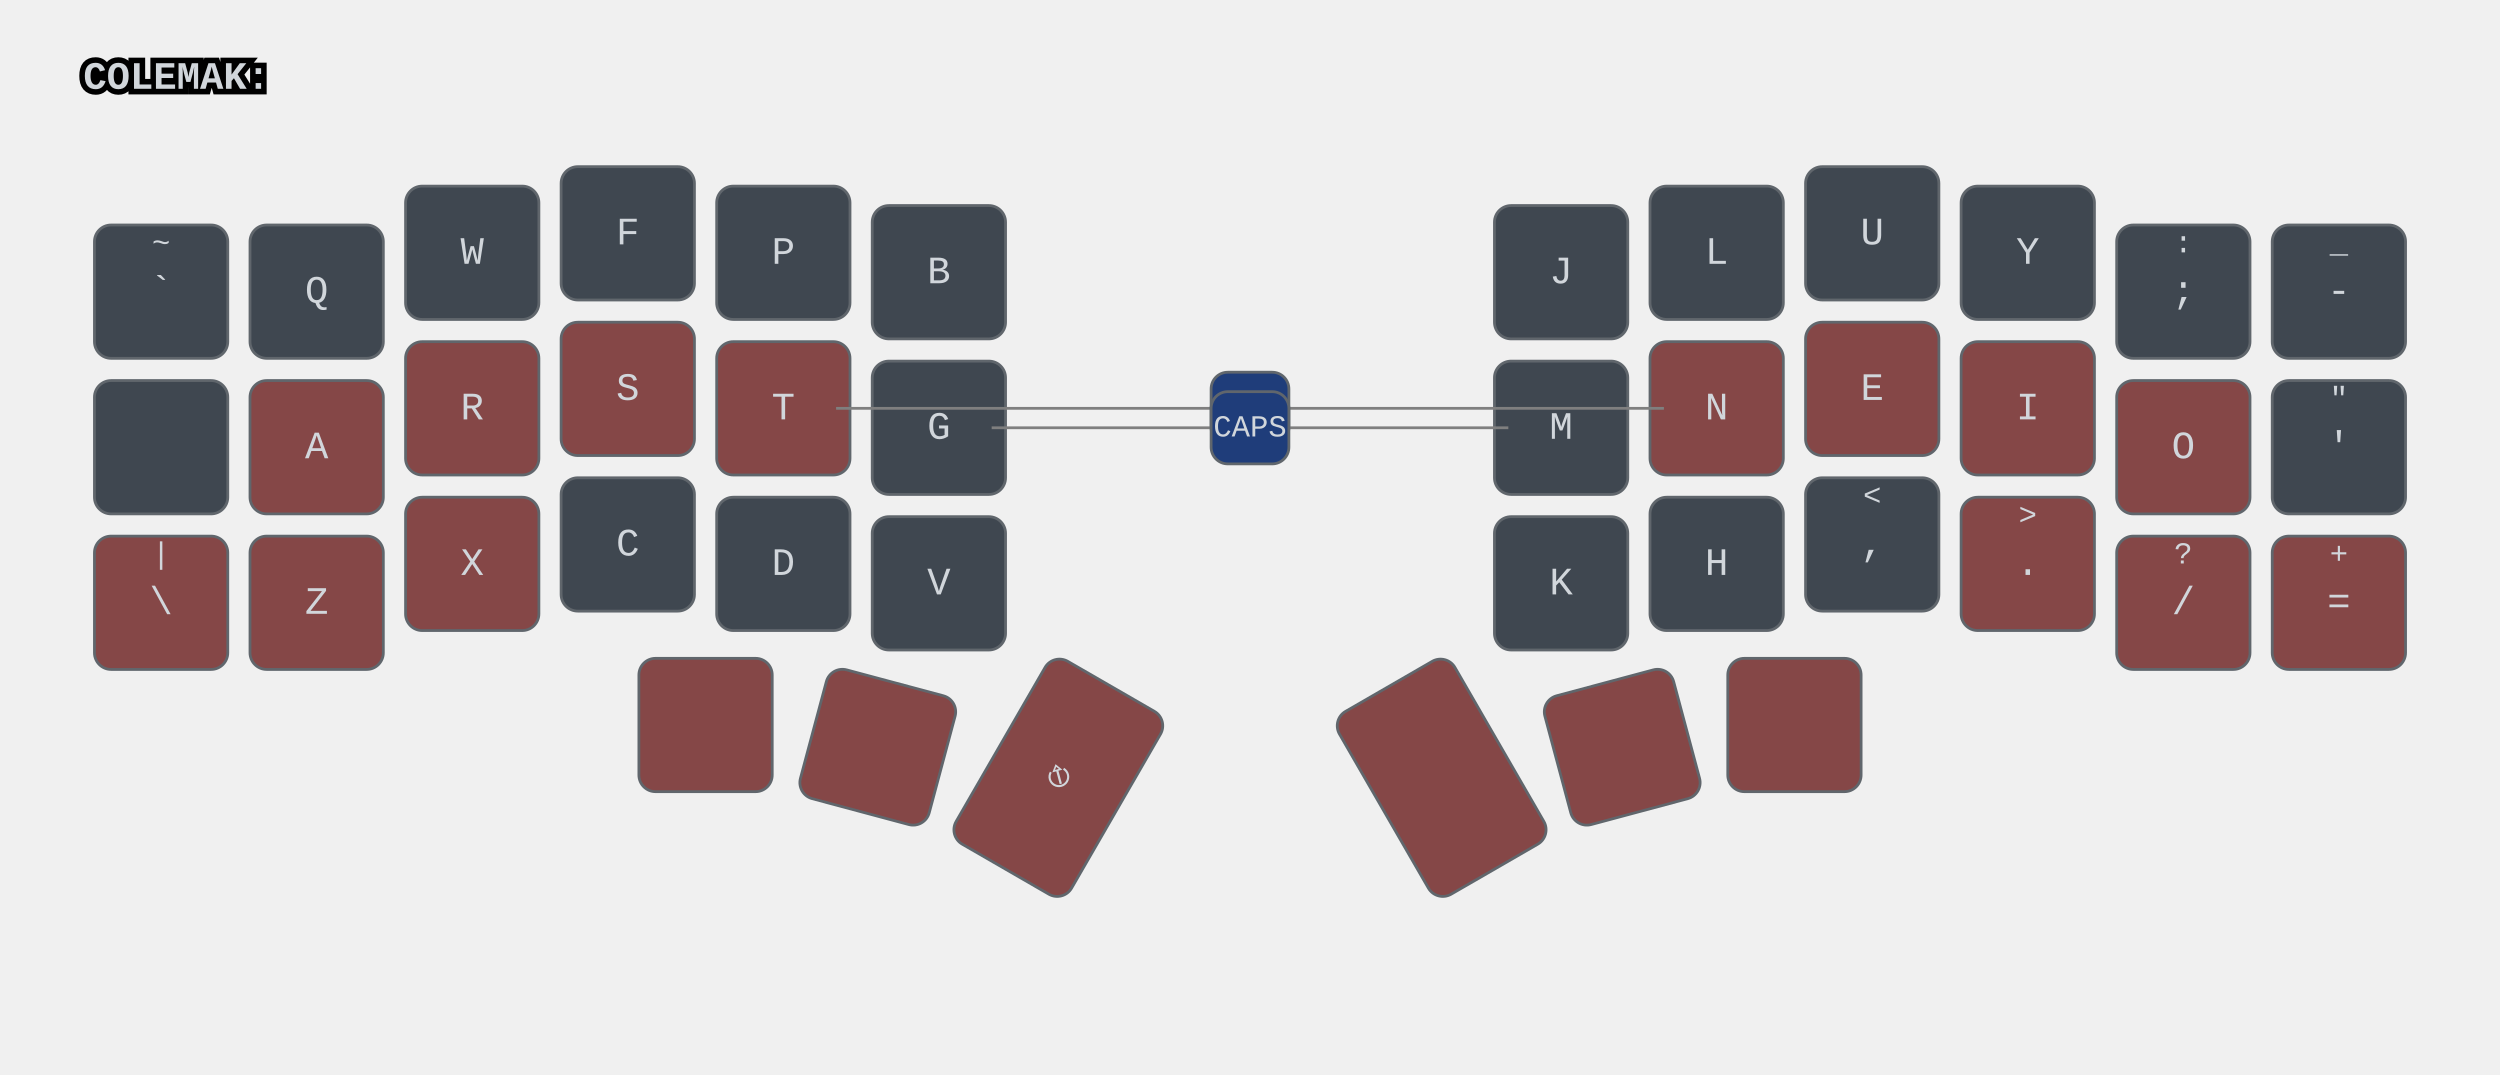
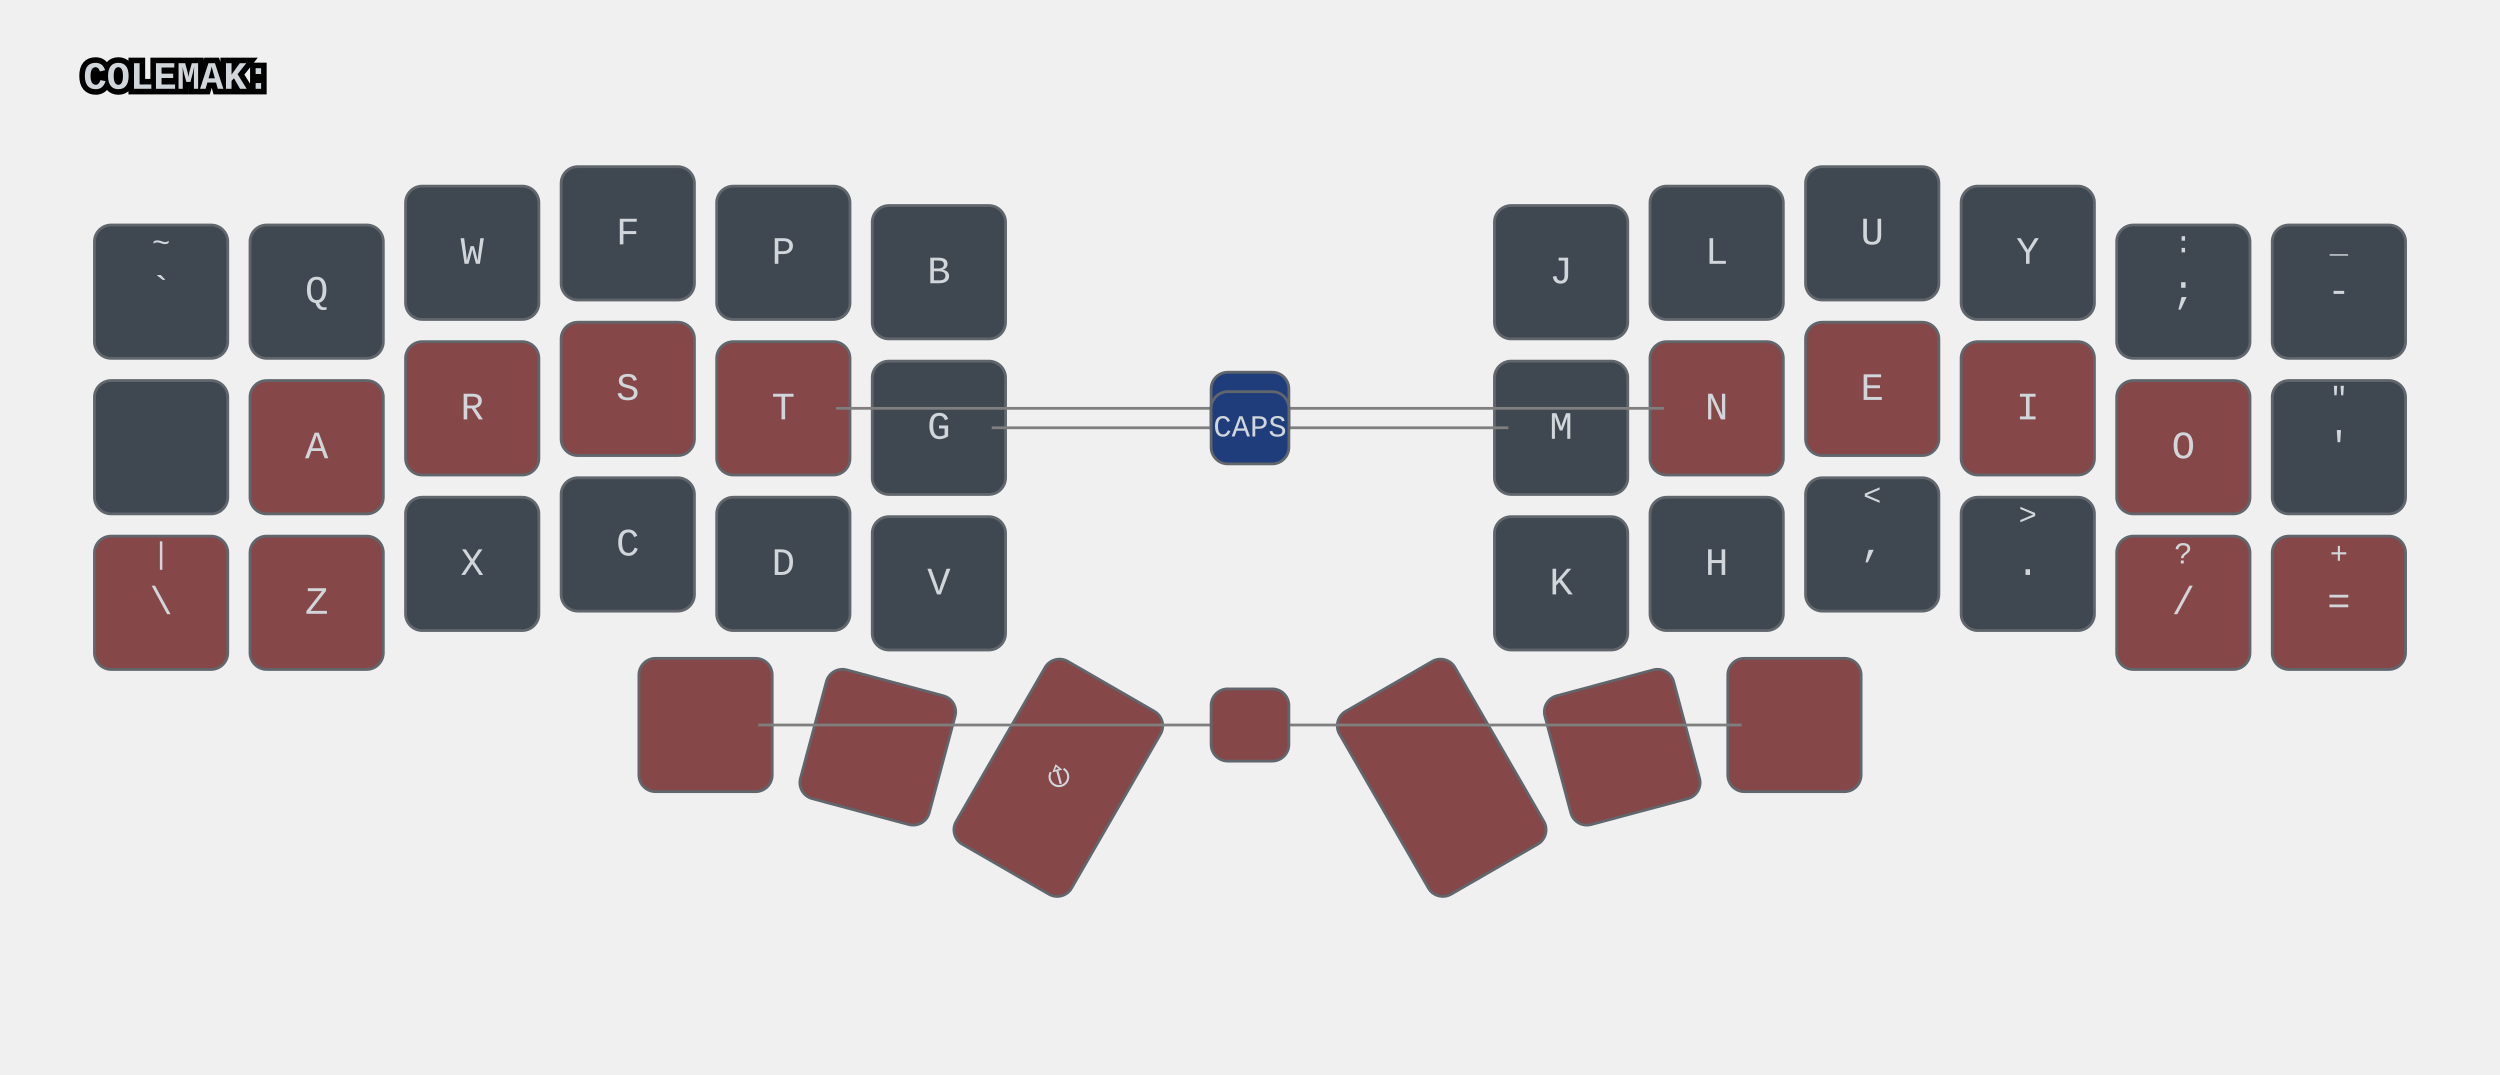
<svg xmlns="http://www.w3.org/2000/svg" xmlns:xlink="http://www.w3.org/1999/xlink" width="900" height="387" viewBox="0 0 900 387" class="keymap">
  <defs>/* start glyphs */
<svg id="mdi:apple-keyboard-caps">
      <svg id="mdi-apple-keyboard-caps" viewBox="0 0 24 24">
        <path d="M15,14V8H17.17L12,2.83L6.83,8H9V14H15M12,0L22,10H17V16H7V10H2L12,0M7,18H17V24H7V18M15,20H9V22H15V20Z" />
      </svg>
    </svg>
    <svg id="mdi:apple-keyboard-command">
      <svg id="mdi-apple-keyboard-command" viewBox="0 0 24 24">
        <path d="M6,2A4,4 0 0,1 10,6V8H14V6A4,4 0 0,1 18,2A4,4 0 0,1 22,6A4,4 0 0,1 18,10H16V14H18A4,4 0 0,1 22,18A4,4 0 0,1 18,22A4,4 0 0,1 14,18V16H10V18A4,4 0 0,1 6,22A4,4 0 0,1 2,18A4,4 0 0,1 6,14H8V10H6A4,4 0 0,1 2,6A4,4 0 0,1 6,2M16,18A2,2 0 0,0 18,20A2,2 0 0,0 20,18A2,2 0 0,0 18,16H16V18M14,10H10V14H14V10M6,16A2,2 0 0,0 4,18A2,2 0 0,0 6,20A2,2 0 0,0 8,18V16H6M8,6A2,2 0 0,0 6,4A2,2 0 0,0 4,6A2,2 0 0,0 6,8H8V6M18,8A2,2 0 0,0 20,6A2,2 0 0,0 18,4A2,2 0 0,0 16,6V8H18Z" />
      </svg>
    </svg>
    <svg id="mdi:apple-keyboard-control">
      <svg id="mdi-apple-keyboard-control" viewBox="0 0 24 24">
        <path d="M19.78,11.78L18.36,13.19L12,6.83L5.64,13.19L4.22,11.78L12,4L19.78,11.78Z" />
      </svg>
    </svg>
    <svg id="mdi:apple-keyboard-option">
      <svg id="mdi-apple-keyboard-option" viewBox="0 0 24 24">
        <path d="M3,4H9.11L16.15,18H21V20H14.88L7.84,6H3V4M14,4H21V6H14V4Z" />
      </svg>
    </svg>
    <svg id="mdi:apple-keyboard-shift">
      <svg id="mdi-apple-keyboard-shift" viewBox="0 0 24 24">
        <path d="M15,18V12H17.17L12,6.83L6.83,12H9V18H15M12,4L22,14H17V20H7V14H2L12,4Z" />
      </svg>
    </svg>
+     <svg id="mdi:arrow-all">
+       <svg id="mdi-arrow-all" viewBox="0 0 24 24">
+         <path d="M13,11H18L16.5,9.5L17.92,8.08L21.84,12L17.92,15.92L16.5,14.5L18,13H13V18L14.5,16.5L15.92,17.92L12,21.84L8.08,17.92L9.5,16.5L11,18V13H6L7.5,14.5L6.08,15.92L2.16,12L6.08,8.08L7.5,9.5L6,11H11V6L9.5,7.5L8.08,6.08L12,2.16L15.92,6.08L14.5,7.5L13,6V11Z" />
+       </svg>
+     </svg>
    <svg id="mdi:backspace">
      <svg id="mdi-backspace" viewBox="0 0 24 24">
        <path d="M22,3H7C6.31,3 5.77,3.35 5.41,3.88L0,12L5.41,20.11C5.77,20.64 6.31,21 7,21H22A2,2 0 0,0 24,19V5A2,2 0 0,0 22,3M19,15.59L17.59,17L14,13.41L10.41,17L9,15.59L12.59,12L9,8.41L10.41,7L14,10.59L17.59,7L19,8.41L15.41,12" />
      </svg>
    </svg>
    <svg id="mdi:backspace-reverse">
      <svg id="mdi-backspace-reverse" viewBox="0 0 24 24">
        <path d="M2,21H17C17.7,21 18.2,20.6 18.6,20.1L24,12L18.6,3.9C18.2,3.4 17.7,3 17,3H2A2,2 0 0,0 0,5V19A2,2 0 0,0 2,21M5,8.4L6.4,7L10,10.6L13.6,7L15,8.4L11.4,12L15,15.6L13.6,17L10,13.4L6.4,17L5,15.6L8.6,12" />
      </svg>
    </svg>
    <svg id="mdi:bluetooth-connect">
      <svg id="mdi-bluetooth-connect" viewBox="0 0 24 24">
        <path d="M19,10L17,12L19,14L21,12M14.88,16.29L13,18.17V14.41M13,5.83L14.88,7.71L13,9.58M17.71,7.71L12,2H11V9.58L6.41,5L5,6.41L10.59,12L5,17.58L6.41,19L11,14.41V22H12L17.71,16.29L13.41,12M7,12L5,10L3,12L5,14L7,12Z" />
      </svg>
    </svg>
    <svg id="mdi:bluetooth-off">
      <svg id="mdi-bluetooth-off" viewBox="0 0 24 24">
        <path d="M13,5.83L14.88,7.71L13.28,9.31L14.69,10.72L17.71,7.7L12,2H11V7.03L13,9.03M5.41,4L4,5.41L10.59,12L5,17.59L6.41,19L11,14.41V22H12L16.29,17.71L18.59,20L20,18.59M13,18.17V14.41L14.88,16.29" />
      </svg>
    </svg>
    <svg id="mdi:brightness-5">
      <svg id="mdi-brightness-5" viewBox="0 0 24 24">
        <path d="M12,18A6,6 0 0,1 6,12A6,6 0 0,1 12,6A6,6 0 0,1 18,12A6,6 0 0,1 12,18M20,15.31L23.31,12L20,8.69V4H15.31L12,0.69L8.69,4H4V8.69L0.69,12L4,15.31V20H8.69L12,23.31L15.31,20H20V15.31Z" />
      </svg>
    </svg>
    <svg id="mdi:brightness-7">
      <svg id="mdi-brightness-7" viewBox="0 0 24 24">
        <path d="M12,8A4,4 0 0,0 8,12A4,4 0 0,0 12,16A4,4 0 0,0 16,12A4,4 0 0,0 12,8M12,18A6,6 0 0,1 6,12A6,6 0 0,1 12,6A6,6 0 0,1 18,12A6,6 0 0,1 12,18M20,8.69V4H15.31L12,0.69L8.69,4H4V8.69L0.69,12L4,15.31V20H8.69L12,23.31L15.31,20H20V15.31L23.31,12L20,8.69Z" />
      </svg>
    </svg>
    <svg id="mdi:code-block-tags">
      <svg id="mdi-code-block-tags" viewBox="0 0 24 24">
        <path d="M5.59 3.41L7 4.82L3.82 8L7 11.18L5.59 12.6L1 8L5.59 3.41M11.41 3.41L16 8L11.41 12.6L10 11.18L13.18 8L10 4.82L11.41 3.41M22 6V18C22 19.11 21.11 20 20 20H4C2.9 20 2 19.11 2 18V14H4V18H20V6H17.03V4H20C21.11 4 22 4.89 22 6Z" />
      </svg>
    </svg>
    <svg id="mdi:code-braces">
      <svg id="mdi-code-braces" viewBox="0 0 24 24">
        <path d="M8,3A2,2 0 0,0 6,5V9A2,2 0 0,1 4,11H3V13H4A2,2 0 0,1 6,15V19A2,2 0 0,0 8,21H10V19H8V14A2,2 0 0,0 6,12A2,2 0 0,0 8,10V5H10V3M16,3A2,2 0 0,1 18,5V9A2,2 0 0,0 20,11H21V13H20A2,2 0 0,0 18,15V19A2,2 0 0,1 16,21H14V19H16V14A2,2 0 0,1 18,12A2,2 0 0,1 16,10V5H14V3H16Z" />
      </svg>
    </svg>
    <svg id="mdi:cog-outline">
      <svg id="mdi-cog-outline" viewBox="0 0 24 24">
        <path d="M12,8A4,4 0 0,1 16,12A4,4 0 0,1 12,16A4,4 0 0,1 8,12A4,4 0 0,1 12,8M12,10A2,2 0 0,0 10,12A2,2 0 0,0 12,14A2,2 0 0,0 14,12A2,2 0 0,0 12,10M10,22C9.75,22 9.54,21.82 9.5,21.58L9.13,18.93C8.5,18.68 7.96,18.34 7.44,17.94L4.95,18.95C4.73,19.03 4.46,18.95 4.34,18.73L2.34,15.27C2.21,15.05 2.27,14.78 2.46,14.63L4.57,12.97L4.5,12L4.57,11L2.46,9.37C2.27,9.22 2.21,8.95 2.34,8.73L4.34,5.27C4.46,5.05 4.73,4.96 4.95,5.05L7.44,6.05C7.96,5.66 8.5,5.32 9.13,5.07L9.5,2.42C9.54,2.18 9.75,2 10,2H14C14.25,2 14.46,2.18 14.5,2.42L14.87,5.07C15.5,5.32 16.04,5.66 16.56,6.05L19.05,5.05C19.27,4.96 19.54,5.05 19.66,5.27L21.66,8.73C21.79,8.95 21.73,9.22 21.54,9.37L19.43,11L19.5,12L19.43,13L21.54,14.63C21.73,14.78 21.79,15.05 21.66,15.27L19.66,18.73C19.54,18.95 19.27,19.04 19.05,18.95L16.56,17.95C16.04,18.34 15.5,18.68 14.87,18.93L14.5,21.58C14.46,21.82 14.25,22 14,22H10M11.25,4L10.88,6.61C9.68,6.86 8.62,7.5 7.85,8.39L5.44,7.35L4.69,8.65L6.8,10.2C6.4,11.37 6.4,12.64 6.8,13.8L4.68,15.36L5.43,16.66L7.86,15.62C8.63,16.5 9.68,17.14 10.87,17.38L11.24,20H12.76L13.13,17.39C14.32,17.14 15.37,16.5 16.14,15.62L18.57,16.66L19.32,15.36L17.2,13.81C17.6,12.64 17.6,11.37 17.2,10.2L19.31,8.65L18.56,7.35L16.15,8.39C15.38,7.5 14.32,6.86 13.12,6.62L12.75,4H11.25Z" />
      </svg>
    </svg>
    <svg id="mdi:content-copy">
      <svg id="mdi-content-copy" viewBox="0 0 24 24">
        <path d="M19,21H8V7H19M19,5H8A2,2 0 0,0 6,7V21A2,2 0 0,0 8,23H19A2,2 0 0,0 21,21V7A2,2 0 0,0 19,5M16,1H4A2,2 0 0,0 2,3V17H4V3H16V1Z" />
      </svg>
    </svg>
    <svg id="mdi:content-cut">
      <svg id="mdi-content-cut" viewBox="0 0 24 24">
        <path d="M19,3L13,9L15,11L22,4V3M12,12.5A0.5,0.5 0 0,1 11.5,12A0.5,0.5 0 0,1 12,11.5A0.5,0.5 0 0,1 12.5,12A0.5,0.5 0 0,1 12,12.5M6,20A2,2 0 0,1 4,18C4,16.89 4.9,16 6,16A2,2 0 0,1 8,18C8,19.11 7.1,20 6,20M6,8A2,2 0 0,1 4,6C4,4.89 4.9,4 6,4A2,2 0 0,1 8,6C8,7.11 7.1,8 6,8M9.64,7.64C9.87,7.14 10,6.59 10,6A4,4 0 0,0 6,2A4,4 0 0,0 2,6A4,4 0 0,0 6,10C6.59,10 7.14,9.87 7.64,9.64L10,12L7.64,14.36C7.14,14.13 6.59,14 6,14A4,4 0 0,0 2,18A4,4 0 0,0 6,22A4,4 0 0,0 10,18C10,17.41 9.87,16.86 9.64,16.36L12,14L19,21H22V20L9.64,7.64Z" />
      </svg>
    </svg>
    <svg id="mdi:content-paste">
      <svg id="mdi-content-paste" viewBox="0 0 24 24">
        <path d="M19,20H5V4H7V7H17V4H19M12,2A1,1 0 0,1 13,3A1,1 0 0,1 12,4A1,1 0 0,1 11,3A1,1 0 0,1 12,2M19,2H14.82C14.4,0.84 13.3,0 12,0C10.7,0 9.6,0.84 9.18,2H5A2,2 0 0,0 3,4V20A2,2 0 0,0 5,22H19A2,2 0 0,0 21,20V4A2,2 0 0,0 19,2Z" />
      </svg>
    </svg>
    <svg id="mdi:dock-window">
      <svg id="mdi-dock-window" viewBox="0 0 24 24">
        <path d="M18 18V20H4A2 2 0 0 1 2 18V8H4V18M22 6V14A2 2 0 0 1 20 16H8A2 2 0 0 1 6 14V6A2 2 0 0 1 8 4H20A2 2 0 0 1 22 6M20 6H8V14H20Z" />
      </svg>
    </svg>
    <svg id="mdi:folder-search-outline">
      <svg id="mdi-folder-search-outline" viewBox="0 0 24 24">
        <path d="M16.5,12C19,12 21,14 21,16.5C21,17.38 20.75,18.21 20.31,18.9L23.39,22L22,23.39L18.88,20.32C18.19,20.75 17.37,21 16.5,21C14,21 12,19 12,16.5C12,14 14,12 16.5,12M16.5,14A2.5,2.5 0 0,0 14,16.5A2.5,2.5 0 0,0 16.5,19A2.5,2.5 0 0,0 19,16.5A2.5,2.5 0 0,0 16.5,14M19,8H3V18H10.17C10.34,18.72 10.63,19.39 11,20H3C1.89,20 1,19.1 1,18V6C1,4.89 1.89,4 3,4H9L11,6H19A2,2 0 0,1 21,8V11.81C20.42,11.26 19.75,10.81 19,10.5V8Z" />
      </svg>
    </svg>
    <svg id="mdi:format-letter-ends-with">
      <svg id="mdi-format-letter-ends-with" viewBox="0 0 24 24">
        <path d="M11.14 4L6.43 16H8.36L9.32 13.43H14.67L15.64 16H17.57L12.86 4M12 6.29L14.03 11.71H9.96M20 14V18H2V20H22V14Z" />
      </svg>
    </svg>
    <svg id="mdi:format-letter-starts-with">
      <svg id="mdi-format-letter-starts-with" viewBox="0 0 24 24">
        <path d="M11.14 4L6.43 16H8.36L9.32 13.43H14.67L15.64 16H17.57L12.86 4M12 6.29L14.03 11.71H9.96M4 18V15H2V20H22V18Z" />
      </svg>
    </svg>
    <svg id="mdi:format-pilcrow-arrow-left">
      <svg id="mdi-format-pilcrow-arrow-left" viewBox="0 0 24 24">
        <path d="M8,17V14L4,18L8,22V19H20V17M10,10V15H12V4H14V15H16V4H18V2H10A4,4 0 0,0 6,6A4,4 0 0,0 10,10Z" />
      </svg>
    </svg>
    <svg id="mdi:format-pilcrow-arrow-right">
      <svg id="mdi-format-pilcrow-arrow-right" viewBox="0 0 24 24">
        <path d="M21,18L17,14V17H5V19H17V22M9,10V15H11V4H13V15H15V4H17V2H9A4,4 0 0,0 5,6A4,4 0 0,0 9,10Z" />
      </svg>
    </svg>
    <svg id="mdi:keyboard-f1">
      <svg id="mdi-keyboard-f1" viewBox="0 0 24 24">
        <path d="M6 7H12V9H8V11H11V13H8V17H6V7M14 7H18V17H16V9H14V7Z" />
      </svg>
    </svg>
    <svg id="mdi:keyboard-return">
      <svg id="mdi-keyboard-return" viewBox="0 0 24 24">
        <path d="M19,7V11H5.83L9.41,7.41L8,6L2,12L8,18L9.41,16.58L5.83,13H21V7H19Z" />
      </svg>
    </svg>
    <svg id="mdi:keyboard-space">
      <svg id="mdi-keyboard-space" viewBox="0 0 24 24">
        <path d="M3 15H5V19H19V15H21V19C21 20.1 20.1 21 19 21H5C3.9 21 3 20.1 3 19V15Z" />
      </svg>
    </svg>
    <svg id="mdi:keyboard-tab">
      <svg id="mdi-keyboard-tab" viewBox="0 0 24 24">
        <path d="M20,18H22V6H20M11.59,7.41L15.17,11H1V13H15.17L11.59,16.58L13,18L19,12L13,6L11.59,7.41Z" />
      </svg>
    </svg>
    <svg id="mdi:keyboard-variant">
      <svg id="mdi-keyboard-variant" viewBox="0 0 24 24">
        <path d="M6,16H18V18H6V16M6,13V15H2V13H6M7,15V13H10V15H7M11,15V13H13V15H11M14,15V13H17V15H14M18,15V13H22V15H18M2,10H5V12H2V10M19,12V10H22V12H19M18,12H16V10H18V12M8,12H6V10H8V12M12,12H9V10H12V12M15,12H13V10H15V12M2,9V7H4V9H2M5,9V7H7V9H5M8,9V7H10V9H8M11,9V7H13V9H11M14,9V7H16V9H14M17,9V7H22V9H17Z" />
-       </svg>
-     </svg>
-     <svg id="mdi:lock-outline">
-       <svg id="mdi-lock-outline" viewBox="0 0 24 24">
-         <path d="M12,17C10.89,17 10,16.1 10,15C10,13.89 10.89,13 12,13A2,2 0 0,1 14,15A2,2 0 0,1 12,17M18,20V10H6V20H18M18,8A2,2 0 0,1 20,10V20A2,2 0 0,1 18,22H6C4.89,22 4,21.1 4,20V10C4,8.89 4.89,8 6,8H7V6A5,5 0 0,1 12,1A5,5 0 0,1 17,6V8H18M12,3A3,3 0 0,0 9,6V8H15V6A3,3 0 0,0 12,3Z" />
      </svg>
    </svg>
    <svg id="mdi:monitor">
      <svg id="mdi-monitor" viewBox="0 0 24 24">
        <path d="M21,16H3V4H21M21,2H3C1.89,2 1,2.89 1,4V16A2,2 0 0,0 3,18H10V20H8V22H16V20H14V18H21A2,2 0 0,0 23,16V4C23,2.89 22.1,2 21,2Z" />
      </svg>
    </svg>
    <svg id="mdi:mouse">
      <svg id="mdi-mouse" viewBox="0 0 24 24">
        <path d="M11,1.07C7.05,1.56 4,4.92 4,9H11M4,15A8,8 0 0,0 12,23A8,8 0 0,0 20,15V11H4M13,1.07V9H20C20,4.92 16.94,1.56 13,1.07Z" />
      </svg>
    </svg>
    <svg id="mdi:mouse-left-click-outline">
      <svg id="mdi-mouse-left-click-outline" viewBox="0 0 24 24">
        <path d="M13 9V1.07C13.7 1.16 14.37 1.33 15 1.59C17.33 2.53 19.11 4.53 19.75 7C19.91 7.64 20 8.31 20 9H13M17.66 7C17.18 5.65 16.23 4.5 15 3.81V7H17.66M6 15V13H18V15C18 16.59 17.37 18.12 16.24 19.24C15.12 20.37 13.59 21 12 21C10.41 21 8.88 20.37 7.76 19.24C6.63 18.12 6 16.59 6 15M4 15C4 17.12 4.84 19.16 6.34 20.66C7.84 22.16 9.88 23 12 23C14.12 23 16.16 22.16 17.66 20.66C19.16 19.16 20 17.12 20 15V11H4V15M11 9V1.07C7.06 1.56 4 4.92 4 9H11Z" />
      </svg>
    </svg>
    <svg id="mdi:mouse-right-click-outline">
      <svg id="mdi-mouse-right-click-outline" viewBox="0 0 24 24">
        <path d="M13 9V1.07C16.94 1.56 20 4.92 20 9H13M11 9V1.07C10.3 1.16 9.63 1.33 9 1.59C6.67 2.53 4.89 4.53 4.25 7C4.09 7.64 4 8.31 4 9H11M6.34 7C6.82 5.65 7.78 4.5 9 3.81V7H6.34M6 15V13H18V15C18 16.59 17.37 18.12 16.24 19.24C15.12 20.37 13.59 21 12 21C10.41 21 8.88 20.37 7.76 19.24C6.63 18.12 6 16.59 6 15M4 15C4 17.12 4.84 19.16 6.34 20.66C7.84 22.16 9.88 23 12 23C14.12 23 16.16 22.16 17.66 20.66C19.16 19.16 20 17.12 20 15V11H4V15Z" />
      </svg>
    </svg>
    <svg id="mdi:mouse-variant">
      <svg id="mdi-mouse-variant" viewBox="0 0 24 24">
        <path d="M14,7H10V2.1C12.28,2.56 14,4.58 14,7M4,7C4,4.58 5.72,2.56 8,2.1V7H4M14,12C14,14.42 12.28,16.44 10,16.9V18A3,3 0 0,0 13,21A3,3 0 0,0 16,18V13A4,4 0 0,1 20,9H22L21,10L22,11H20A2,2 0 0,0 18,13H18V18A5,5 0 0,1 13,23A5,5 0 0,1 8,18V16.9C5.72,16.44 4,14.42 4,12V9H14V12Z" />
      </svg>
    </svg>
    <svg id="mdi:music">
      <svg id="mdi-music" viewBox="0 0 24 24">
        <path d="M21,3V15.5A3.5,3.5 0 0,1 17.5,19A3.5,3.5 0 0,1 14,15.5A3.5,3.5 0 0,1 17.5,12C18.04,12 18.55,12.12 19,12.34V6.47L9,8.6V17.5A3.5,3.5 0 0,1 5.5,21A3.5,3.5 0 0,1 2,17.5A3.5,3.5 0 0,1 5.5,14C6.04,14 6.55,14.12 7,14.34V6L21,3Z" />
      </svg>
    </svg>
    <svg id="mdi:numeric">
      <svg id="mdi-numeric" viewBox="0 0 24 24">
        <path d="M4,17V9H2V7H6V17H4M22,15C22,16.11 21.1,17 20,17H16V15H20V13H18V11H20V9H16V7H20A2,2 0 0,1 22,9V10.5A1.5,1.5 0 0,1 20.5,12A1.5,1.5 0 0,1 22,13.5V15M14,15V17H8V13C8,11.89 8.9,11 10,11H12V9H8V7H12A2,2 0 0,1 14,9V11C14,12.11 13.1,13 12,13H10V15H14Z" />
      </svg>
    </svg>
    <svg id="mdi:palette-outline">
      <svg id="mdi-palette-outline" viewBox="0 0 24 24">
        <path d="M12,22A10,10 0 0,1 2,12A10,10 0 0,1 12,2C17.5,2 22,6 22,11A6,6 0 0,1 16,17H14.2C13.9,17 13.7,17.2 13.7,17.5C13.7,17.6 13.8,17.7 13.8,17.8C14.2,18.3 14.4,18.9 14.4,19.5C14.5,20.9 13.4,22 12,22M12,4A8,8 0 0,0 4,12A8,8 0 0,0 12,20C12.3,20 12.5,19.8 12.5,19.5C12.5,19.3 12.4,19.2 12.4,19.1C12,18.6 11.8,18.1 11.8,17.5C11.8,16.1 12.9,15 14.3,15H16A4,4 0 0,0 20,11C20,7.1 16.4,4 12,4M6.5,10C7.3,10 8,10.7 8,11.5C8,12.3 7.3,13 6.5,13C5.7,13 5,12.3 5,11.5C5,10.7 5.7,10 6.5,10M9.5,6C10.3,6 11,6.7 11,7.5C11,8.3 10.3,9 9.5,9C8.7,9 8,8.3 8,7.5C8,6.7 8.7,6 9.5,6M14.5,6C15.3,6 16,6.7 16,7.5C16,8.3 15.3,9 14.5,9C13.7,9 13,8.3 13,7.5C13,6.7 13.7,6 14.5,6M17.5,10C18.3,10 19,10.7 19,11.5C19,12.3 18.3,13 17.5,13C16.7,13 16,12.3 16,11.5C16,10.7 16.7,10 17.5,10Z" />
      </svg>
    </svg>
    <svg id="mdi:play-pause">
      <svg id="mdi-play-pause" viewBox="0 0 24 24">
        <path d="M3,5V19L11,12M13,19H16V5H13M18,5V19H21V5" />
      </svg>
    </svg>
    <svg id="mdi:power">
      <svg id="mdi-power" viewBox="0 0 24 24">
        <path d="M16.56,5.44L15.11,6.89C16.84,7.94 18,9.83 18,12A6,6 0 0,1 12,18A6,6 0 0,1 6,12C6,9.83 7.16,7.94 8.88,6.88L7.44,5.44C5.36,6.88 4,9.28 4,12A8,8 0 0,0 12,20A8,8 0 0,0 20,12C20,9.28 18.64,6.88 16.56,5.44M13,3H11V13H13" />
      </svg>
    </svg>
    <svg id="mdi:power-plug-outline">
      <svg id="mdi-power-plug-outline" viewBox="0 0 24 24">
        <path d="M16 7V3H14V7H10V3H8V7C7 7 6 8 6 9V14.5L9.5 18V21H14.5V18L18 14.5V9C18 8 17 7 16 7M16 13.67L13.09 16.59L12.67 17H11.33L10.92 16.59L8 13.67V9.09C8 9.06 8.06 9 8.09 9H15.92C15.95 9 16 9.06 16 9.09V13.67Z" />
      </svg>
    </svg>
    <svg id="mdi:redo">
      <svg id="mdi-redo" viewBox="0 0 24 24">
        <path d="M18.4,10.6C16.55,9 14.15,8 11.5,8C6.85,8 2.92,11.03 1.54,15.22L3.9,16C4.95,12.81 7.95,10.5 11.5,10.5C13.45,10.5 15.23,11.22 16.62,12.38L13,16H22V7L18.4,10.6Z" />
      </svg>
    </svg>
    <svg id="mdi:restart">
      <svg id="mdi-restart" viewBox="0 0 24 24">
        <path d="M12,4C14.1,4 16.1,4.8 17.6,6.3C20.7,9.4 20.7,14.5 17.6,17.6C15.8,19.5 13.3,20.2 10.9,19.9L11.4,17.9C13.1,18.1 14.9,17.5 16.2,16.2C18.5,13.9 18.5,10.1 16.2,7.7C15.1,6.6 13.5,6 12,6V10.6L7,5.6L12,0.6V4M6.3,17.6C3.7,15 3.3,11 5.1,7.9L6.6,9.4C5.5,11.6 5.9,14.4 7.8,16.2C8.3,16.7 8.9,17.1 9.6,17.4L9,19.4C8,19 7.1,18.4 6.3,17.6Z" />
      </svg>
    </svg>
    <svg id="mdi:skip-backward">
      <svg id="mdi-skip-backward" viewBox="0 0 24 24">
        <path d="M20,5V19L13,12M6,5V19H4V5M13,5V19L6,12" />
      </svg>
    </svg>
    <svg id="mdi:skip-forward">
      <svg id="mdi-skip-forward" viewBox="0 0 24 24">
        <path d="M4,5V19L11,12M18,5V19H20V5M11,5V19L18,12" />
      </svg>
    </svg>
    <svg id="mdi:stop">
      <svg id="mdi-stop" viewBox="0 0 24 24">
        <path d="M18,18H6V6H18V18Z" />
      </svg>
    </svg>
    <svg id="mdi:undo">
      <svg id="mdi-undo" viewBox="0 0 24 24">
        <path d="M12.5,8C9.85,8 7.45,9 5.6,10.6L2,7V16H11L7.38,12.38C8.77,11.22 10.54,10.5 12.5,10.5C16.04,10.5 19.05,12.81 20.1,16L22.47,15.22C21.08,11.03 17.15,8 12.5,8Z" />
      </svg>
    </svg>
    <svg id="mdi:unfold-more-horizontal">
      <svg id="mdi-unfold-more-horizontal" viewBox="0 0 24 24">
        <path d="M12,18.17L8.83,15L7.42,16.41L12,21L16.59,16.41L15.17,15M12,5.83L15.17,9L16.58,7.59L12,3L7.41,7.59L8.83,9L12,5.83Z" />
      </svg>
    </svg>
    <svg id="mdi:unfold-more-vertical">
      <svg id="mdi-unfold-more-vertical" viewBox="0 0 24 24">
        <path d="M18.17,12L15,8.83L16.41,7.41L21,12L16.41,16.58L15,15.17L18.17,12M5.83,12L9,15.17L7.59,16.59L3,12L7.59,7.42L9,8.83L5.83,12Z" />
      </svg>
    </svg>
    <svg id="mdi:usb">
      <svg id="mdi-usb" viewBox="0 0 24 24">
        <path d="M15,7V11H16V13H13V5H15L12,1L9,5H11V13H8V10.93C8.7,10.56 9.2,9.85 9.2,9C9.2,7.78 8.21,6.8 7,6.8C5.78,6.8 4.8,7.78 4.8,9C4.8,9.85 5.3,10.56 6,10.93V13A2,2 0 0,0 8,15H11V18.05C10.29,18.41 9.8,19.15 9.8,20A2.2,2.2 0 0,0 12,22.2A2.2,2.2 0 0,0 14.2,20C14.2,19.15 13.71,18.41 13,18.05V15H16A2,2 0 0,0 18,13V11H19V7H15Z" />
      </svg>
    </svg>
    <svg id="mdi:view-dashboard-outline">
      <svg id="mdi-view-dashboard-outline" viewBox="0 0 24 24">
        <path d="M19,5V7H15V5H19M9,5V11H5V5H9M19,13V19H15V13H19M9,17V19H5V17H9M21,3H13V9H21V3M11,3H3V13H11V3M21,11H13V21H21V11M11,15H3V21H11V15Z" />
      </svg>
    </svg>
    <svg id="mdi:volume-minus">
      <svg id="mdi-volume-minus" viewBox="0 0 24 24">
        <path d="M3,9H7L12,4V20L7,15H3V9M14,11H22V13H14V11Z" />
      </svg>
    </svg>
    <svg id="mdi:volume-off">
      <svg id="mdi-volume-off" viewBox="0 0 24 24">
        <path d="M12,4L9.91,6.09L12,8.18M4.27,3L3,4.27L7.73,9H3V15H7L12,20V13.27L16.25,17.53C15.58,18.04 14.83,18.46 14,18.7V20.77C15.38,20.45 16.63,19.82 17.68,18.96L19.73,21L21,19.73L12,10.73M19,12C19,12.94 18.8,13.82 18.46,14.64L19.97,16.15C20.62,14.91 21,13.5 21,12C21,7.72 18,4.14 14,3.23V5.29C16.89,6.15 19,8.83 19,12M16.5,12C16.5,10.23 15.5,8.71 14,7.97V10.18L16.45,12.63C16.5,12.43 16.5,12.21 16.5,12Z" />
      </svg>
    </svg>
    <svg id="mdi:volume-plus">
      <svg id="mdi-volume-plus" viewBox="0 0 24 24">
        <path d="M3,9H7L12,4V20L7,15H3V9M14,11H17V8H19V11H22V13H19V16H17V13H14V11Z" />
      </svg>
    </svg>
    <svg id="mdi:web">
      <svg id="mdi-web" viewBox="0 0 24 24">
        <path d="M16.36,14C16.44,13.34 16.5,12.68 16.5,12C16.5,11.32 16.44,10.66 16.36,10H19.74C19.9,10.64 20,11.31 20,12C20,12.69 19.9,13.36 19.74,14M14.59,19.56C15.19,18.45 15.65,17.25 15.97,16H18.92C17.96,17.65 16.43,18.93 14.59,19.56M14.34,14H9.66C9.56,13.34 9.5,12.68 9.5,12C9.5,11.32 9.56,10.65 9.66,10H14.34C14.43,10.65 14.5,11.32 14.5,12C14.5,12.68 14.43,13.34 14.34,14M12,19.96C11.17,18.76 10.5,17.43 10.09,16H13.91C13.5,17.43 12.83,18.76 12,19.96M8,8H5.08C6.03,6.34 7.57,5.06 9.4,4.44C8.8,5.55 8.35,6.75 8,8M5.08,16H8C8.35,17.25 8.8,18.45 9.4,19.56C7.57,18.93 6.03,17.65 5.08,16M4.26,14C4.1,13.36 4,12.69 4,12C4,11.31 4.1,10.64 4.26,10H7.64C7.56,10.66 7.5,11.32 7.5,12C7.5,12.68 7.56,13.34 7.64,14M12,4.03C12.83,5.23 13.5,6.57 13.91,8H10.09C10.5,6.57 11.17,5.23 12,4.03M18.92,8H15.97C15.65,6.75 15.19,5.55 14.59,4.44C16.43,5.07 17.96,6.34 18.92,8M12,2C6.47,2 2,6.5 2,12A10,10 0 0,0 12,22A10,10 0 0,0 22,12A10,10 0 0,0 12,2Z" />
      </svg>
    </svg>
    <svg id="mdi:window-maximize">
      <svg id="mdi-window-maximize" viewBox="0 0 24 24">
        <path d="M4,4H20V20H4V4M6,8V18H18V8H6Z" />
      </svg>
    </svg>
    <svg id="mdi:window-restore">
      <svg id="mdi-window-restore" viewBox="0 0 24 24">
        <path d="M4,8H8V4H20V16H16V20H4V8M16,8V14H18V6H10V8H16M6,12V18H14V12H6Z" />
      </svg>
    </svg>
  </defs>/* end glyphs */
<style>/* inherit to force styles through use tags */
svg path {
    fill: inherit;
}

/* font and background color specifications */
svg.keymap {
    font-family: SFMono-Regular,Consolas,Liberation Mono,Menlo,monospace;
    font-size: 14px;
    font-kerning: normal;
    text-rendering: optimizeLegibility;
    fill: #24292e;
}

/* default key styling */
rect.key {
    fill: #f6f8fa;
}

rect.key, rect.combo {
    stroke: #c9cccf;
    stroke-width: 1;
}

/* default key side styling, only used is draw_key_sides is set */
rect.side {
    filter: brightness(90%);
}

/* color accent for combo boxes */
rect.combo, rect.combo-separate {
    fill: #cdf;
}

/* color accent for held keys */
rect.held, rect.combo.held {
    fill: #fdd;
}

/* color accent for ghost (optional) keys */
rect.ghost, rect.combo.ghost {
    stroke-dasharray: 4, 4;
    stroke-width: 2;
}

text {
    text-anchor: middle;
    dominant-baseline: middle;
}

/* styling for layer labels */
text.label {
    font-weight: bold;
    text-anchor: start;
    stroke: white;
    stroke-width: 4;
    paint-order: stroke;
}

/* styling for optional footer */
text.footer {
    text-anchor: end;
    dominant-baseline: auto;
    stroke: white;
    stroke-width: 4;
    paint-order: stroke;
}

/* styling for combo tap, and key non-tap label text */
text.combo, text.hold, text.shifted, text.left, text.right, text.tl, text.tr, text.bl, text.br {
    font-size: 11px;
}

text.hold, text.bl, text.br {
    text-anchor: middle;
    dominant-baseline: auto;
}

text.shifted, text.tl, text.tr {
    text-anchor: middle;
    dominant-baseline: hanging;
}

text.left, text.tl, text.bl {
    text-anchor: start;
}

text.right, text.tr, text.br {
    text-anchor: end;
}

text.layer-activator {
    text-decoration: underline;
}

/* styling for hold/shifted label text in combo box */
text.combo.hold, text.combo.shifted, text.combo.left, text.combo.right {
    font-size: 8px;
}

/* lighter symbol for transparent keys */
text.trans {
    fill: #7b7e81;
}

/* styling for combo dendrons */
path.combo {
    stroke-width: 1;
    stroke: gray;
    fill: none;
}

/* Start Tabler Icons Cleanup */
/* cannot use height/width with glyphs */
.icon-tabler &gt; path {
    fill: inherit;
    stroke: inherit;
    stroke-width: 2;
}
/* hide tabler's default box */
.icon-tabler &gt; path[stroke="none"][fill="none"] {
    visibility: hidden;
}
/* End Tabler Icons Cleanup */

svg.keymap { fill: #d1d6db; }
rect.key { fill: #3f4750; }
rect.key, rect.combo { stroke: #60666c; }
rect.combo, rect.combo-separate { fill: #1f3d7a; }
rect.held, rect.combo.held { fill: #854747; }
text.label, text.footer { stroke: black; }
text.trans { fill: #7e8184; }
path.combo { stroke: #7f7f7f; }

rect.ghost { fill: #7b7e81; }
rect.layer-key { fill: #3d6b4f; }
/* Layer icons (layer_legend_map) are drawn larger than the other glyphs.
   They scale around the key center, the origin of each key's coordinates:
   Chrome misplaces transform-box: fill-box on use elements. An icon below
   the key action spans y 8 to 20 (48px keys, inner_pad_h 4), so
   translate(-5px) keeps its bottom edge in place: 20 * (1 - 1.25) = -5. */
use.tap[class~="mdi:arrow-all"], use.tap[class~="mdi:numeric"],
use.tap[class~="mdi:code-braces"], use.tap[class~="mdi:music"],
use.tap[class~="mdi:mouse-variant"], use.tap[class~="mdi:keyboard-f1"],
use.tap[class~="mdi:monitor"], use.tap[class~="mdi:cog-outline"] {
  transform: scale(1.4);
}
use.hold[class~="mdi:arrow-all"], use.hold[class~="mdi:numeric"],
use.hold[class~="mdi:code-braces"], use.hold[class~="mdi:music"],
use.hold[class~="mdi:mouse-variant"], use.hold[class~="mdi:keyboard-f1"],
use.hold[class~="mdi:monitor"], use.hold[class~="mdi:cog-outline"] {
  transform: translate(0px, -5px) scale(1.25);
}
+ /* A combo icon keeps its size: its coordinates are not centered on the
+    combo, so a scale would move it away. Wins over the rules above by
+    coming after them with the same specificity. */
+ use.combo.glyph { transform: none; }
</style>
  <g transform="translate(30, 0)" class="layer-COLEMAK">
    <text x="0" y="28" class="label" id="COLEMAK">COLEMAK:</text>
    <g transform="translate(0, 56)">
      <g transform="translate(28, 49)" class="key keypos-0">
        <rect rx="6" ry="6" x="-24" y="-24" width="48" height="48" class="key" />
        <text x="0" y="0" class="key tap">`</text>
        <text x="0" y="-20" class="key shifted">~</text>
      </g>
      <g transform="translate(84, 49)" class="key keypos-1">
        <rect rx="6" ry="6" x="-24" y="-24" width="48" height="48" class="key" />
        <text x="0" y="0" class="key tap">Q</text>
      </g>
      <g transform="translate(140, 35)" class="key keypos-2">
        <rect rx="6" ry="6" x="-24" y="-24" width="48" height="48" class="key" />
        <text x="0" y="0" class="key tap">W</text>
      </g>
      <g transform="translate(196, 28)" class="key keypos-3">
        <rect rx="6" ry="6" x="-24" y="-24" width="48" height="48" class="key" />
        <text x="0" y="0" class="key tap">F</text>
      </g>
      <g transform="translate(252, 35)" class="key keypos-4">
        <rect rx="6" ry="6" x="-24" y="-24" width="48" height="48" class="key" />
        <text x="0" y="0" class="key tap">P</text>
      </g>
      <g transform="translate(308, 42)" class="key keypos-5">
        <rect rx="6" ry="6" x="-24" y="-24" width="48" height="48" class="key" />
        <text x="0" y="0" class="key tap">B</text>
      </g>
      <g transform="translate(532, 42)" class="key keypos-6">
        <rect rx="6" ry="6" x="-24" y="-24" width="48" height="48" class="key" />
        <text x="0" y="0" class="key tap">J</text>
      </g>
      <g transform="translate(588, 35)" class="key keypos-7">
        <rect rx="6" ry="6" x="-24" y="-24" width="48" height="48" class="key" />
        <text x="0" y="0" class="key tap">L</text>
      </g>
      <g transform="translate(644, 28)" class="key keypos-8">
        <rect rx="6" ry="6" x="-24" y="-24" width="48" height="48" class="key" />
        <text x="0" y="0" class="key tap">U</text>
      </g>
      <g transform="translate(700, 35)" class="key keypos-9">
        <rect rx="6" ry="6" x="-24" y="-24" width="48" height="48" class="key" />
        <text x="0" y="0" class="key tap">Y</text>
      </g>
      <g transform="translate(756, 49)" class="key keypos-10">
        <rect rx="6" ry="6" x="-24" y="-24" width="48" height="48" class="key" />
        <text x="0" y="0" class="key tap">;</text>
        <text x="0" y="-20" class="key shifted">:</text>
      </g>
      <g transform="translate(812, 49)" class="key keypos-11">
        <rect rx="6" ry="6" x="-24" y="-24" width="48" height="48" class="key" />
        <text x="0" y="0" class="key tap">-</text>
        <text x="0" y="-20" class="key shifted">_</text>
      </g>
      <g transform="translate(28, 105)" class="key keypos-12">
        <rect rx="6" ry="6" x="-24" y="-24" width="48" height="48" class="key" />
        <use href="#mdi:keyboard-tab" xlink:href="#mdi:keyboard-tab" x="-7" y="-7" height="14" width="14.0" class="key tap glyph mdi:keyboard-tab" />
      </g>
      <g transform="translate(84, 105)" class="key held keypos-13">
        <rect rx="6" ry="6" x="-24" y="-24" width="48" height="48" class="key held" />
        <text x="0" y="0" class="key held tap">A</text>
        <use href="#mdi:apple-keyboard-control" xlink:href="#mdi:apple-keyboard-control" x="-6" y="8" height="12" width="12.0" class="key held hold glyph mdi:apple-keyboard-control" />
      </g>
      <g transform="translate(140, 91)" class="key held keypos-14">
        <rect rx="6" ry="6" x="-24" y="-24" width="48" height="48" class="key held" />
        <text x="0" y="0" class="key held tap">R</text>
        <use href="#mdi:apple-keyboard-option" xlink:href="#mdi:apple-keyboard-option" x="-6" y="8" height="12" width="12.0" class="key held hold glyph mdi:apple-keyboard-option" />
      </g>
      <g transform="translate(196, 84)" class="key held keypos-15">
        <rect rx="6" ry="6" x="-24" y="-24" width="48" height="48" class="key held" />
        <text x="0" y="0" class="key held tap">S</text>
        <use href="#mdi:apple-keyboard-command" xlink:href="#mdi:apple-keyboard-command" x="-6" y="8" height="12" width="12.0" class="key held hold glyph mdi:apple-keyboard-command" />
      </g>
      <g transform="translate(252, 91)" class="key held keypos-16">
        <rect rx="6" ry="6" x="-24" y="-24" width="48" height="48" class="key held" />
        <text x="0" y="0" class="key held tap">T</text>
        <use href="#mdi:apple-keyboard-shift" xlink:href="#mdi:apple-keyboard-shift" x="-6" y="8" height="12" width="12.0" class="key held hold glyph mdi:apple-keyboard-shift" />
      </g>
      <g transform="translate(308, 98)" class="key keypos-17">
        <rect rx="6" ry="6" x="-24" y="-24" width="48" height="48" class="key" />
        <text x="0" y="0" class="key tap">G</text>
      </g>
      <g transform="translate(532, 98)" class="key keypos-18">
        <rect rx="6" ry="6" x="-24" y="-24" width="48" height="48" class="key" />
        <text x="0" y="0" class="key tap">M</text>
      </g>
      <g transform="translate(588, 91)" class="key held keypos-19">
        <rect rx="6" ry="6" x="-24" y="-24" width="48" height="48" class="key held" />
        <text x="0" y="0" class="key held tap">N</text>
        <use href="#mdi:apple-keyboard-shift" xlink:href="#mdi:apple-keyboard-shift" x="-6" y="8" height="12" width="12.0" class="key held hold glyph mdi:apple-keyboard-shift" />
      </g>
      <g transform="translate(644, 84)" class="key held keypos-20">
        <rect rx="6" ry="6" x="-24" y="-24" width="48" height="48" class="key held" />
        <text x="0" y="0" class="key held tap">E</text>
        <use href="#mdi:apple-keyboard-command" xlink:href="#mdi:apple-keyboard-command" x="-6" y="8" height="12" width="12.0" class="key held hold glyph mdi:apple-keyboard-command" />
      </g>
      <g transform="translate(700, 91)" class="key held keypos-21">
        <rect rx="6" ry="6" x="-24" y="-24" width="48" height="48" class="key held" />
        <text x="0" y="0" class="key held tap">I</text>
        <use href="#mdi:apple-keyboard-option" xlink:href="#mdi:apple-keyboard-option" x="-6" y="8" height="12" width="12.0" class="key held hold glyph mdi:apple-keyboard-option" />
      </g>
      <g transform="translate(756, 105)" class="key held keypos-22">
        <rect rx="6" ry="6" x="-24" y="-24" width="48" height="48" class="key held" />
        <text x="0" y="0" class="key held tap">O</text>
        <use href="#mdi:apple-keyboard-control" xlink:href="#mdi:apple-keyboard-control" x="-6" y="8" height="12" width="12.0" class="key held hold glyph mdi:apple-keyboard-control" />
      </g>
      <g transform="translate(812, 105)" class="key keypos-23">
        <rect rx="6" ry="6" x="-24" y="-24" width="48" height="48" class="key" />
        <text x="0" y="0" class="key tap">'</text>
        <text x="0" y="-20" class="key shifted">"</text>
      </g>
      <g transform="translate(28, 161)" class="key held keypos-24">
        <rect rx="6" ry="6" x="-24" y="-24" width="48" height="48" class="key held" />
        <text x="0" y="0" class="key held tap">\</text>
        <use href="#mdi:web" xlink:href="#mdi:web" x="-6" y="8" height="12" width="12.0" class="key held hold glyph mdi:web" />
        <text x="0" y="-20" class="key held shifted">|</text>
      </g>
      <g transform="translate(84, 161)" class="key held keypos-25">
        <rect rx="6" ry="6" x="-24" y="-24" width="48" height="48" class="key held" />
        <text x="0" y="0" class="key held tap">Z</text>
        <use href="#mdi:monitor" xlink:href="#mdi:monitor" x="-6" y="8" height="12" width="12.0" class="key held hold glyph mdi:monitor" />
      </g>
-       <g transform="translate(140, 147)" class="key held keypos-26">
-         <rect rx="6" ry="6" x="-24" y="-24" width="48" height="48" class="key held" />
-         <text x="0" y="0" class="key held tap">X</text>
-         <use href="#mdi:mouse-variant" xlink:href="#mdi:mouse-variant" x="-6" y="8" height="12" width="12.0" class="key held hold glyph mdi:mouse-variant" />
+       <g transform="translate(140, 147)" class="key keypos-26">
+         <rect rx="6" ry="6" x="-24" y="-24" width="48" height="48" class="key" />
+         <text x="0" y="0" class="key tap">X</text>
      </g>
      <g transform="translate(196, 140)" class="key keypos-27">
        <rect rx="6" ry="6" x="-24" y="-24" width="48" height="48" class="key" />
        <text x="0" y="0" class="key tap">C</text>
      </g>
      <g transform="translate(252, 147)" class="key keypos-28">
        <rect rx="6" ry="6" x="-24" y="-24" width="48" height="48" class="key" />
        <text x="0" y="0" class="key tap">D</text>
      </g>
      <g transform="translate(308, 154)" class="key keypos-29">
        <rect rx="6" ry="6" x="-24" y="-24" width="48" height="48" class="key" />
        <text x="0" y="0" class="key tap">V</text>
      </g>
      <g transform="translate(532, 154)" class="key keypos-30">
        <rect rx="6" ry="6" x="-24" y="-24" width="48" height="48" class="key" />
        <text x="0" y="0" class="key tap">K</text>
      </g>
      <g transform="translate(588, 147)" class="key keypos-31">
        <rect rx="6" ry="6" x="-24" y="-24" width="48" height="48" class="key" />
        <text x="0" y="0" class="key tap">H</text>
      </g>
      <g transform="translate(644, 140)" class="key keypos-32">
        <rect rx="6" ry="6" x="-24" y="-24" width="48" height="48" class="key" />
        <text x="0" y="0" class="key tap">,</text>
        <text x="0" y="-20" class="key shifted">&lt;</text>
      </g>
-       <g transform="translate(700, 147)" class="key held keypos-33">
-         <rect rx="6" ry="6" x="-24" y="-24" width="48" height="48" class="key held" />
-         <text x="0" y="0" class="key held tap">.</text>
-         <use href="#mdi:keyboard-f1" xlink:href="#mdi:keyboard-f1" x="-6" y="8" height="12" width="12.0" class="key held hold glyph mdi:keyboard-f1" />
-         <text x="0" y="-20" class="key held shifted">&gt;</text>
+       <g transform="translate(700, 147)" class="key keypos-33">
+         <rect rx="6" ry="6" x="-24" y="-24" width="48" height="48" class="key" />
+         <text x="0" y="0" class="key tap">.</text>
+         <text x="0" y="-20" class="key shifted">&gt;</text>
      </g>
      <g transform="translate(756, 161)" class="key held keypos-34">
        <rect rx="6" ry="6" x="-24" y="-24" width="48" height="48" class="key held" />
        <text x="0" y="0" class="key held tap">/</text>
        <use href="#mdi:monitor" xlink:href="#mdi:monitor" x="-6" y="8" height="12" width="12.0" class="key held hold glyph mdi:monitor" />
        <text x="0" y="-20" class="key held shifted">?</text>
      </g>
      <g transform="translate(812, 161)" class="key held keypos-35">
        <rect rx="6" ry="6" x="-24" y="-24" width="48" height="48" class="key held" />
        <text x="0" y="0" class="key held tap">=</text>
        <use href="#mdi:web" xlink:href="#mdi:web" x="-6" y="8" height="12" width="12.0" class="key held hold glyph mdi:web" />
        <text x="0" y="-20" class="key held shifted">+</text>
      </g>
      <g transform="translate(224, 205)" class="key held keypos-36">
        <rect rx="6" ry="6" x="-24" y="-24" width="48" height="48" class="key held" />
-         <use href="#mdi:cog-outline" xlink:href="#mdi:cog-outline" x="-7" y="-7" height="14" width="14.0" class="key held tap glyph mdi:cog-outline" />
+         <use href="#mdi:arrow-all" xlink:href="#mdi:arrow-all" x="-7" y="-7" height="14" width="14.0" class="key held tap glyph mdi:arrow-all" />
      </g>
      <g transform="translate(286, 213) rotate(15.0)" class="key held keypos-37">
        <rect rx="6" ry="6" x="-24" y="-24" width="48" height="48" class="key held" />
        <use href="#mdi:keyboard-return" xlink:href="#mdi:keyboard-return" x="-7" y="-7" height="14" width="14.0" class="key held tap glyph mdi:keyboard-return" />
        <use href="#mdi:code-braces" xlink:href="#mdi:code-braces" x="-6" y="8" height="12" width="12.0" class="key held hold glyph mdi:code-braces" />
      </g>
      <g transform="translate(351, 224) rotate(30.0)" class="key held keypos-38">
        <rect rx="6" ry="6" x="-24" y="-38" width="48" height="76" class="key held" />
        <text x="0" y="0" class="key held tap">⎋</text>
        <use href="#mdi:mouse-variant" xlink:href="#mdi:mouse-variant" x="-6" y="22" height="12" width="12.0" class="key held hold glyph mdi:mouse-variant" />
      </g>
      <g transform="translate(489, 224) rotate(-30.0)" class="key held keypos-39">
        <rect rx="6" ry="6" x="-24" y="-38" width="48" height="76" class="key held" />
        <use href="#mdi:backspace" xlink:href="#mdi:backspace" x="-7" y="-7" height="14" width="14.0" class="key held tap glyph mdi:backspace" />
        <use href="#mdi:music" xlink:href="#mdi:music" x="-6" y="22" height="12" width="12.0" class="key held hold glyph mdi:music" />
        <use href="#mdi:backspace-reverse" xlink:href="#mdi:backspace-reverse" x="-5" y="-34" height="10" width="10.0" class="key held shifted glyph mdi:backspace-reverse" />
      </g>
      <g transform="translate(554, 213) rotate(-15.0)" class="key held keypos-40">
        <rect rx="6" ry="6" x="-24" y="-24" width="48" height="48" class="key held" />
        <use href="#mdi:keyboard-space" xlink:href="#mdi:keyboard-space" x="-7" y="-7" height="14" width="14.0" class="key held tap glyph mdi:keyboard-space" />
        <use href="#mdi:numeric" xlink:href="#mdi:numeric" x="-6" y="8" height="12" width="12.0" class="key held hold glyph mdi:numeric" />
      </g>
      <g transform="translate(616, 205)" class="key held keypos-41">
        <rect rx="6" ry="6" x="-24" y="-24" width="48" height="48" class="key held" />
-         <use href="#mdi:cog-outline" xlink:href="#mdi:cog-outline" x="-7" y="-7" height="14" width="14.0" class="key held tap glyph mdi:cog-outline" />
+         <use href="#mdi:keyboard-f1" xlink:href="#mdi:keyboard-f1" x="-7" y="-7" height="14" width="14.0" class="key held tap glyph mdi:keyboard-f1" />
      </g>
      <g class="combo combopos-0">
        <path d="M420,91 l-149,0" class="combo" />
        <path d="M420,91 l149,0" class="combo" />
        <rect rx="6" ry="6" x="406" y="78" width="28" height="26" class="combo" />
        <use href="#mdi:apple-keyboard-caps" xlink:href="#mdi:apple-keyboard-caps" x="413" y="84" height="14" width="14.0" class="combo tap glyph mdi:apple-keyboard-caps" />
      </g>
      <g class="combo combopos-1">
        <path d="M420,98 l-93,0" class="combo" />
        <path d="M420,98 l93,0" class="combo" />
        <rect rx="6" ry="6" x="406" y="85" width="28" height="26" class="combo" />
        <text x="420" y="98" class="combo tap">CAPS</text>
      </g>
+       <g class="combo held combopos-2">
+         <path d="M420,205 l-177,0" class="combo" />
+         <path d="M420,205 l177,0" class="combo" />
+         <rect rx="6" ry="6" x="406" y="192" width="28" height="26" class="combo held" />
+         <use href="#mdi:cog-outline" xlink:href="#mdi:cog-outline" x="413" y="198" height="14" width="14.0" class="combo held tap glyph mdi:cog-outline" />
+       </g>
    </g>
  </g>
</svg>
